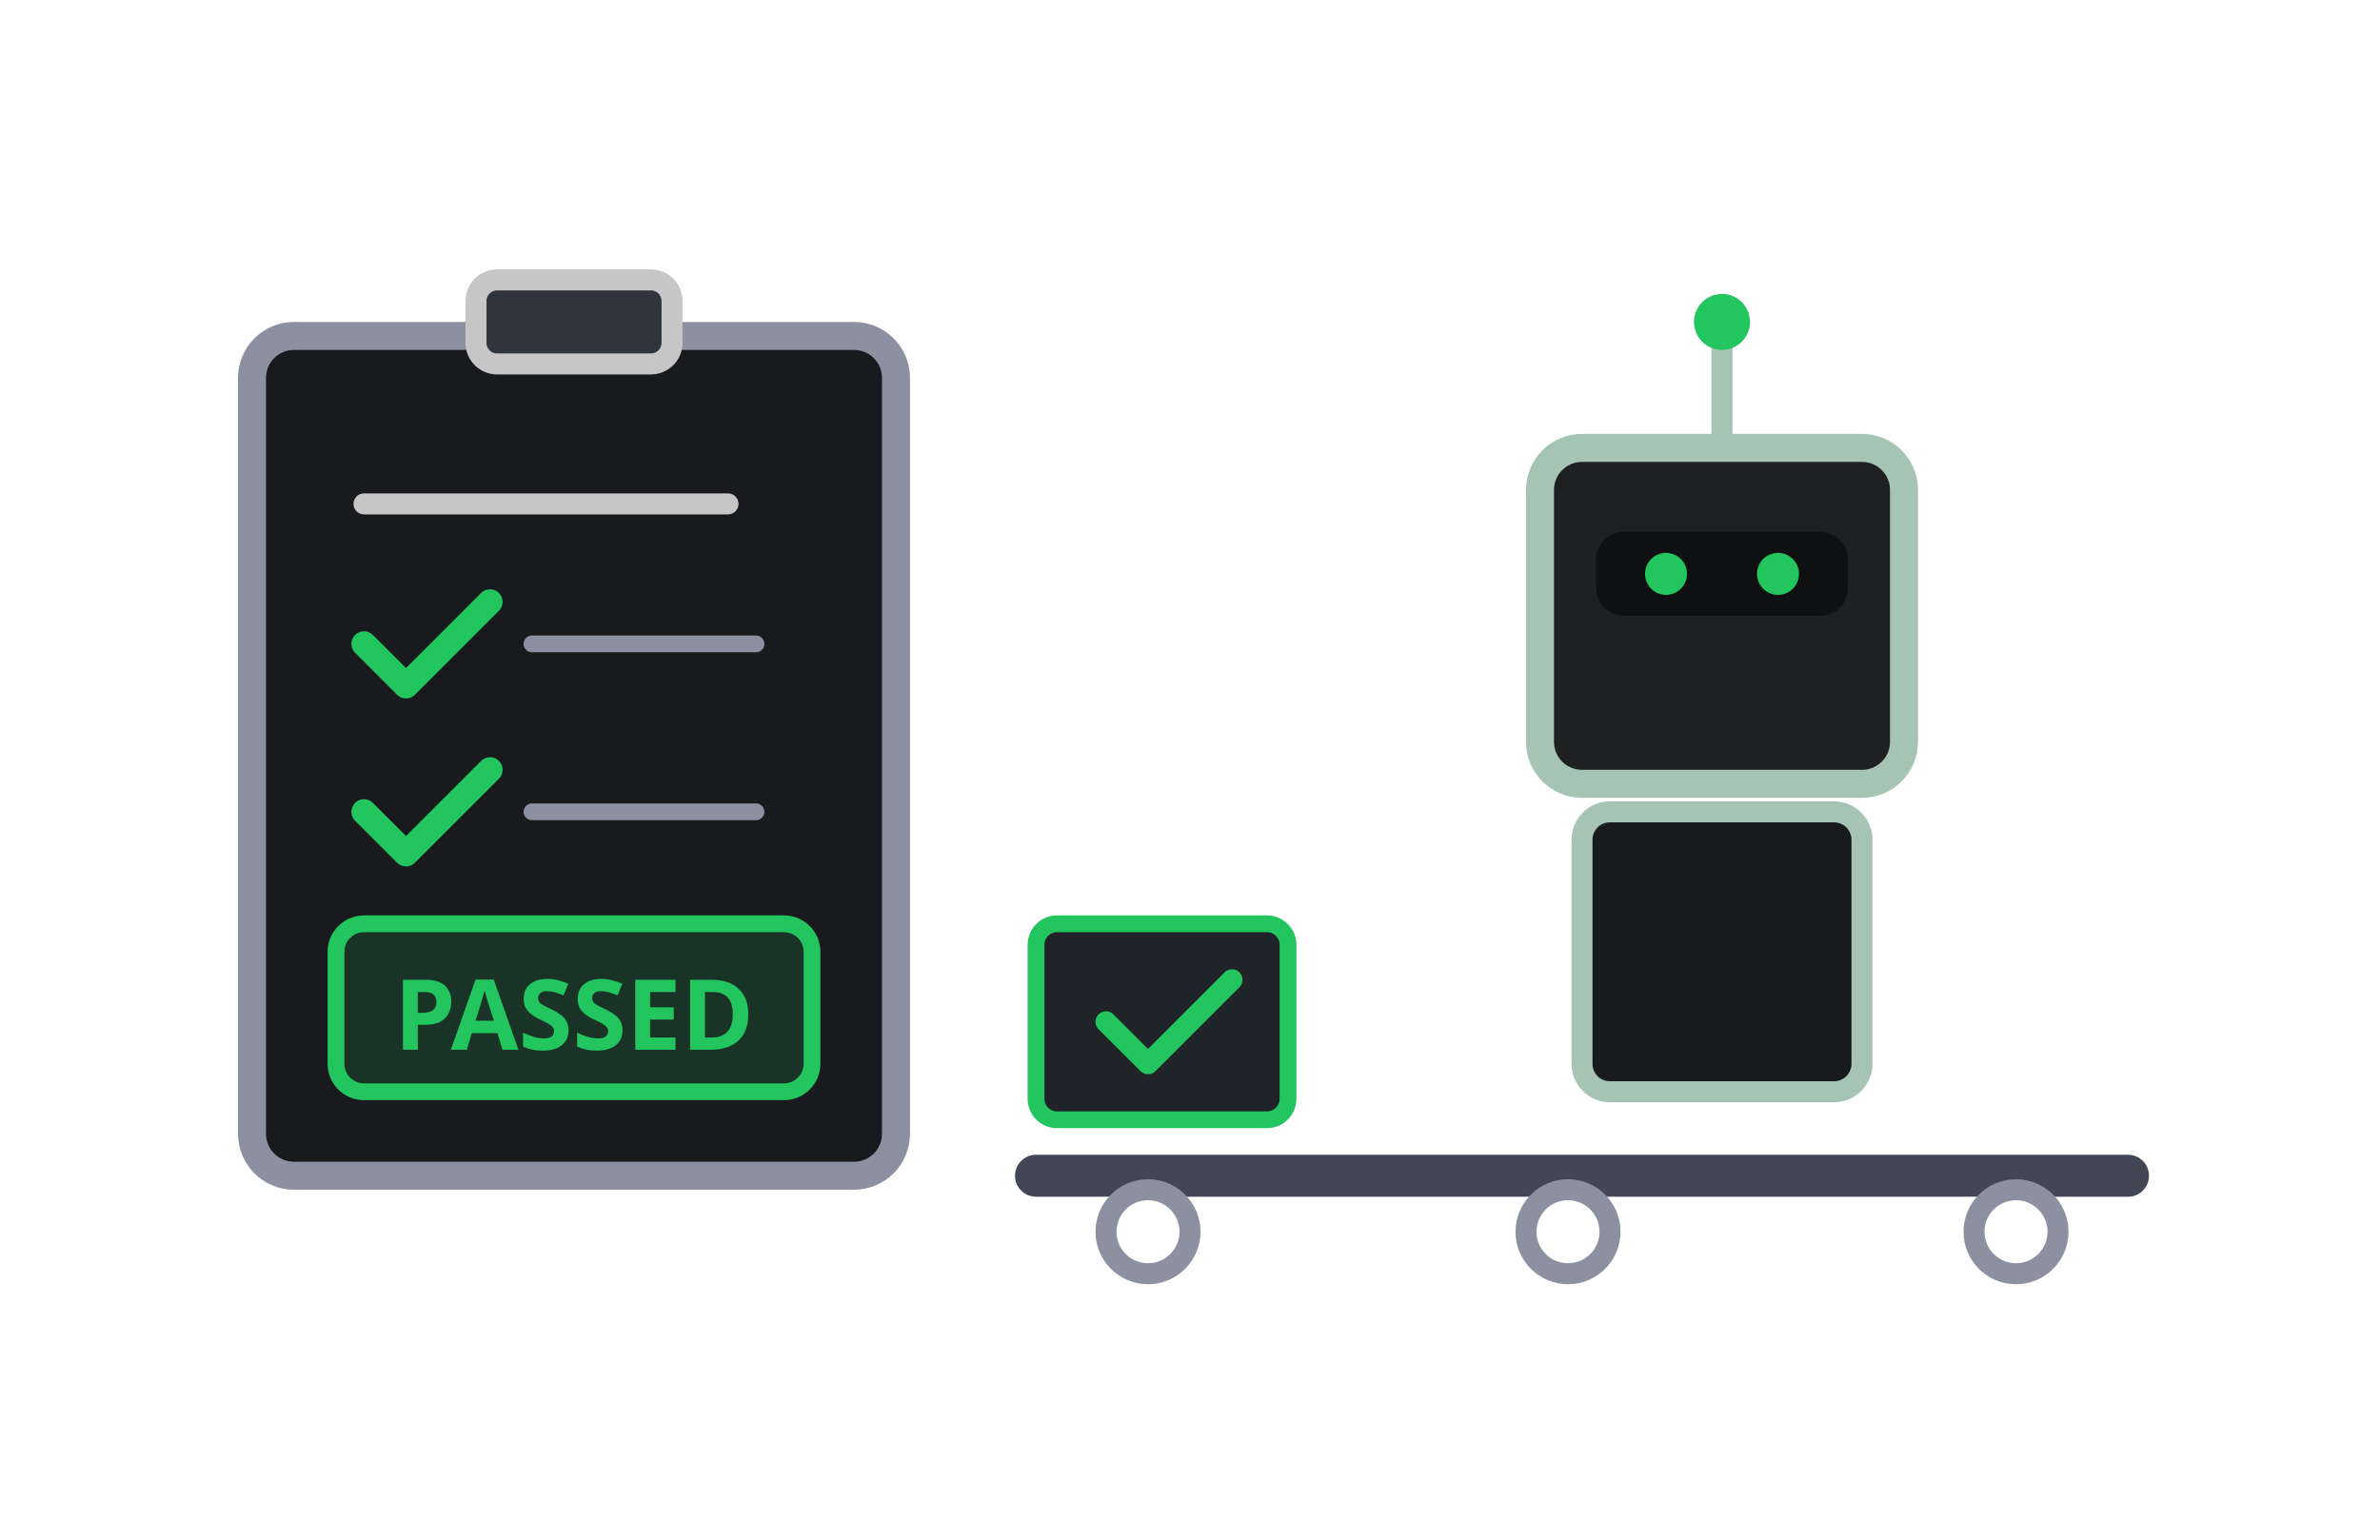
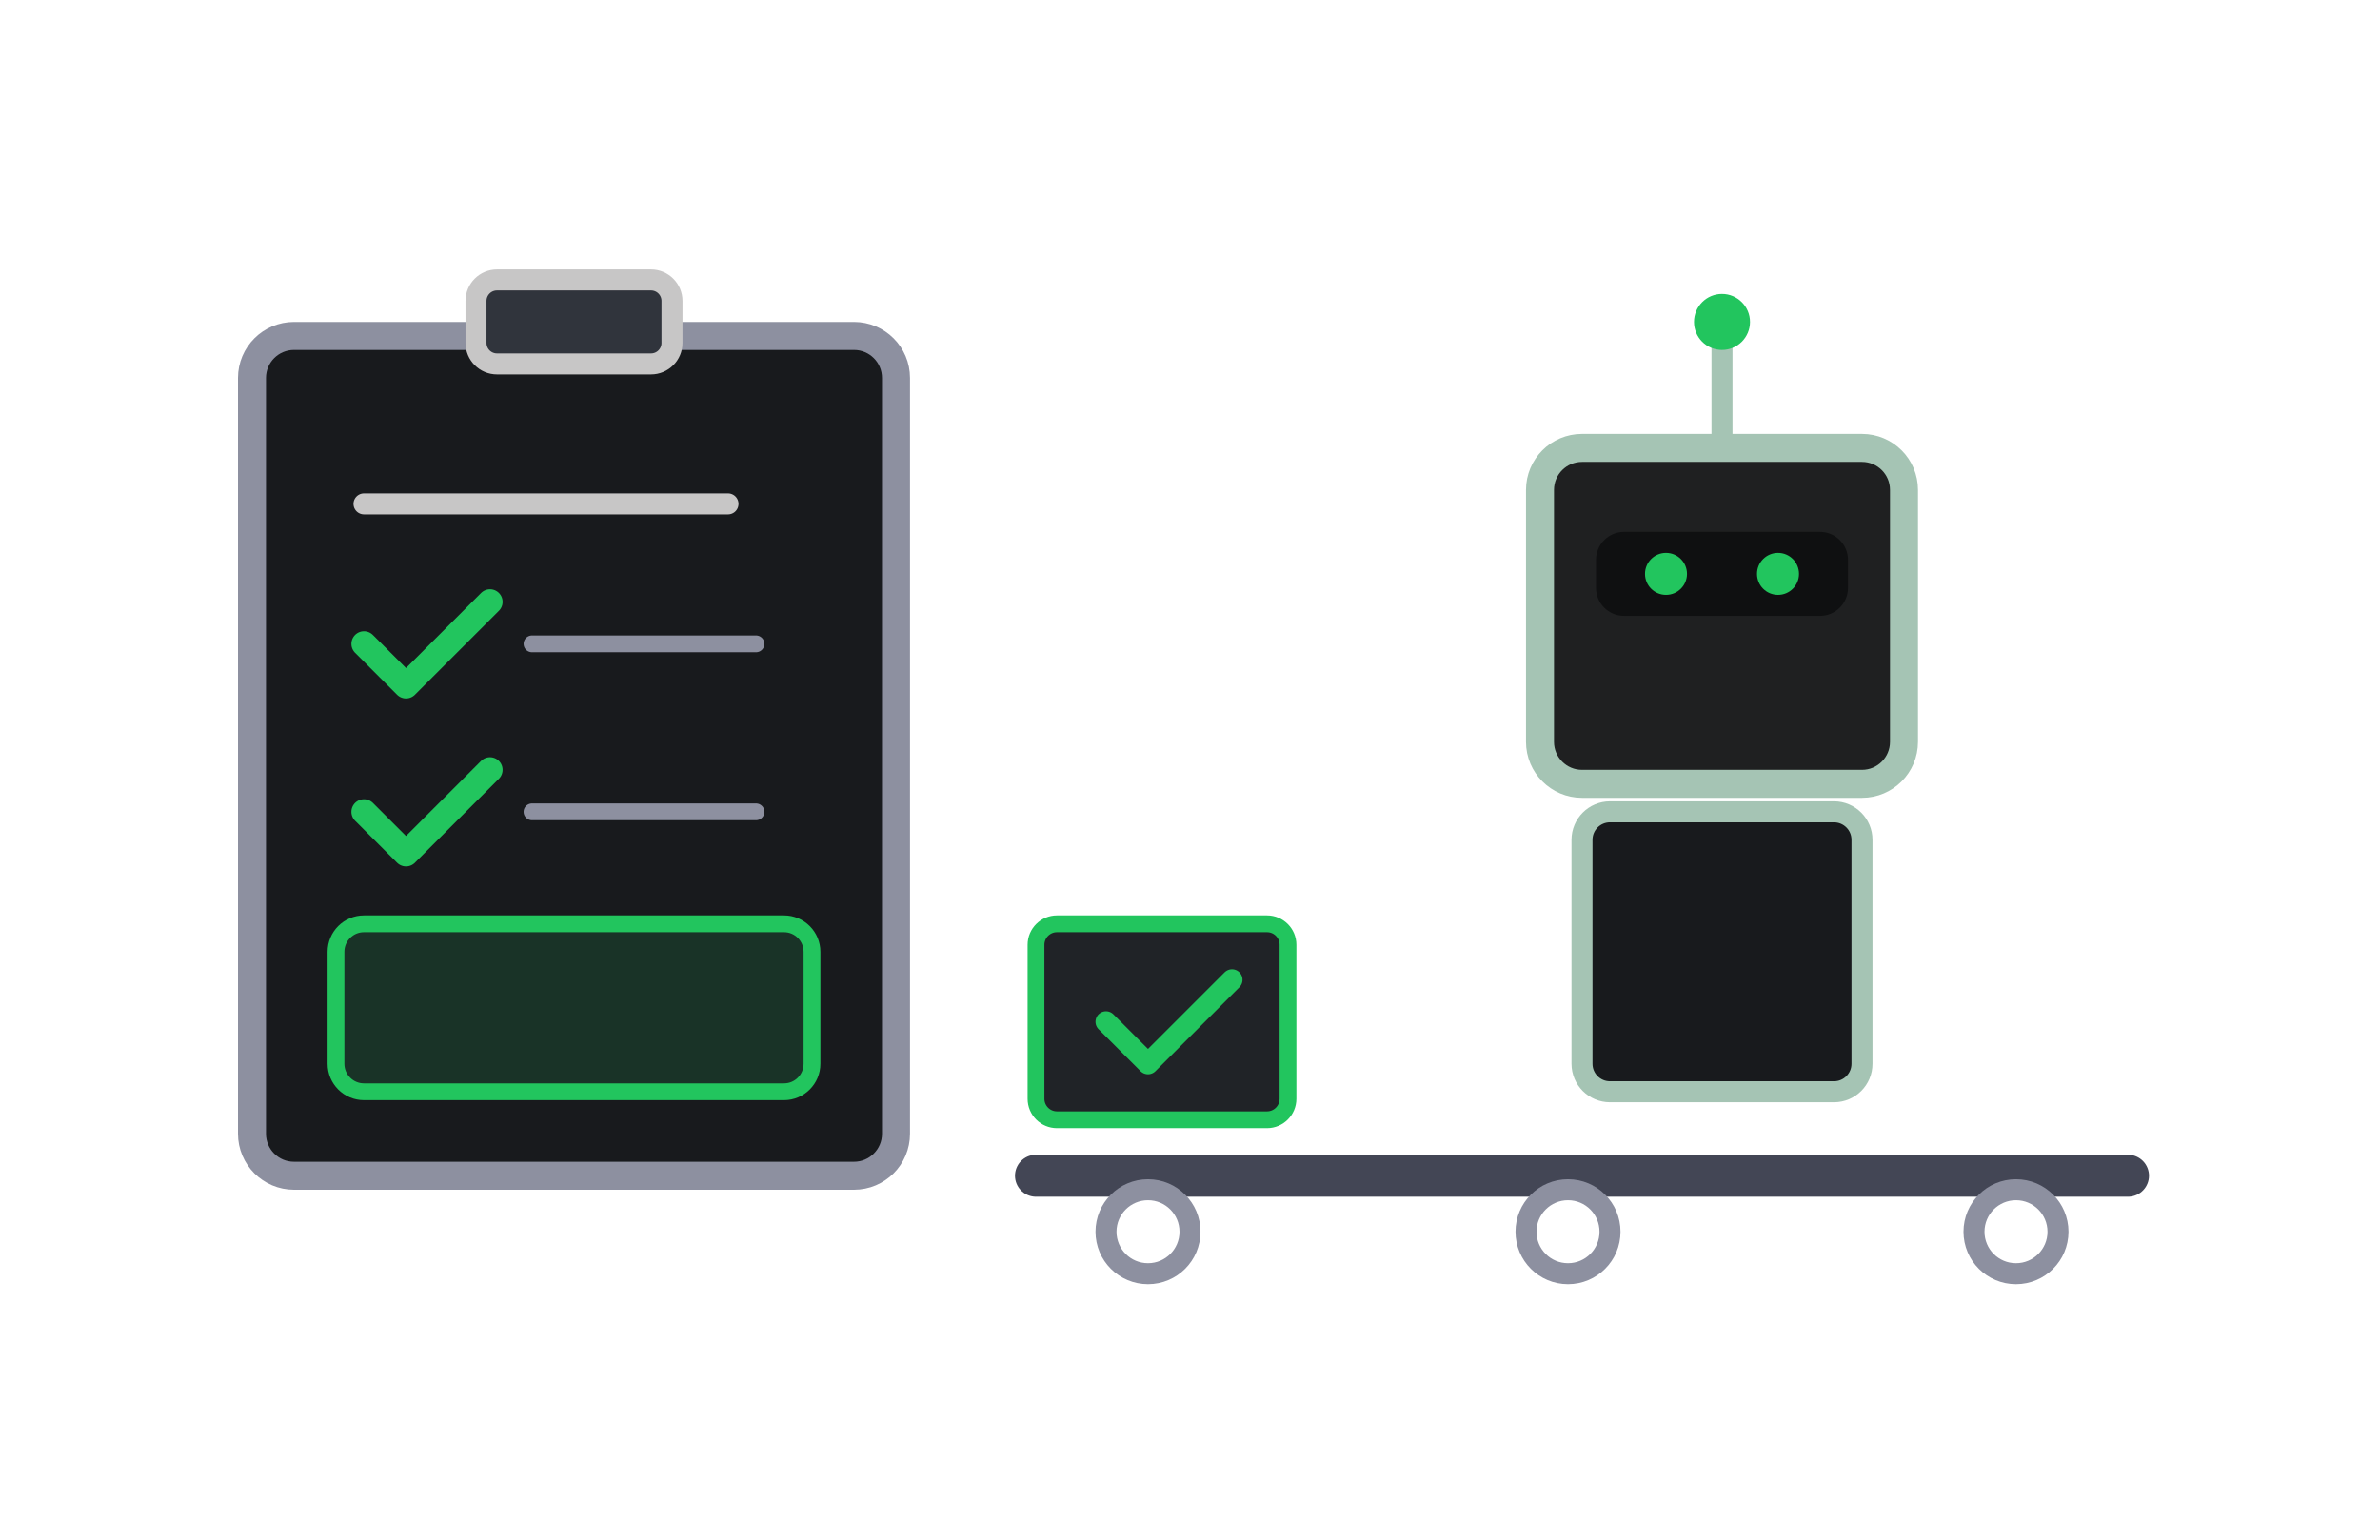
<svg class="stage-illustration" fill="none" stroke-linecap="round" stroke-linejoin="round" viewBox="0 0 170 110">
  <rect fill="#181A1D" height="60" rx="3" stroke="#8D90A0" stroke-width="2" width="46" x="18" y="24" />
  <rect fill="#30343C" height="6" rx="1.5" stroke="#C7C6C6" stroke-width="1.5" width="14" x="34" y="20" />
  <line stroke="#C7C6C6" stroke-width="1.5" x1="26" x2="52" y1="36" y2="36" />
  <polyline points="26 46 29 49 35 43" stroke="#22C55E" stroke-width="1.8" />
  <line stroke="#8D90A0" stroke-width="1.2" x1="38" x2="54" y1="46" y2="46" />
  <polyline points="26 58 29 61 35 55" stroke="#22C55E" stroke-width="1.8" />
  <line stroke="#8D90A0" stroke-width="1.2" x1="38" x2="54" y1="58" y2="58" />
  <rect fill="#22C55E" fill-opacity="0.15" height="12" rx="2" stroke="#22C55E" stroke-width="1.2" width="34" x="24" y="66" />
-   <text fill="#22C55E" font-family="JetBrains Mono" font-size="7" font-weight="700" text-anchor="middle" x="41" y="75">PASSED</text>
  <line stroke="#434655" stroke-width="3" x1="74" x2="152" y1="84" y2="84" />
  <circle cx="82" cy="88" r="3" stroke="#8D90A0" stroke-width="1.5" />
  <circle cx="112" cy="88" r="3" stroke="#8D90A0" stroke-width="1.5" />
  <circle cx="144" cy="88" r="3" stroke="#8D90A0" stroke-width="1.5" />
  <rect fill="#1F2021" height="24" rx="3" stroke="#A5C4B4" stroke-width="2" width="26" x="110" y="32" />
  <line stroke="#A5C4B4" stroke-width="1.5" x1="123" x2="123" y1="32" y2="24" />
  <circle cx="123" cy="23" fill="#22C55E" r="2" />
  <rect fill="#0F1011" height="6" rx="2" width="18" x="114" y="38" />
  <circle cx="119" cy="41" fill="#22C55E" r="1.5" />
  <circle cx="127" cy="41" fill="#22C55E" r="1.5" />
  <rect fill="#181A1D" height="20" rx="2" stroke="#A5C4B4" stroke-width="1.5" width="20" x="113" y="58" />
  <rect fill="#202327" height="14" rx="1.5" stroke="#22C55E" stroke-width="1.2" width="18" x="74" y="66" />
  <polyline points="79 73 82 76 88 70" stroke="#22C55E" stroke-width="1.5" />
</svg>
